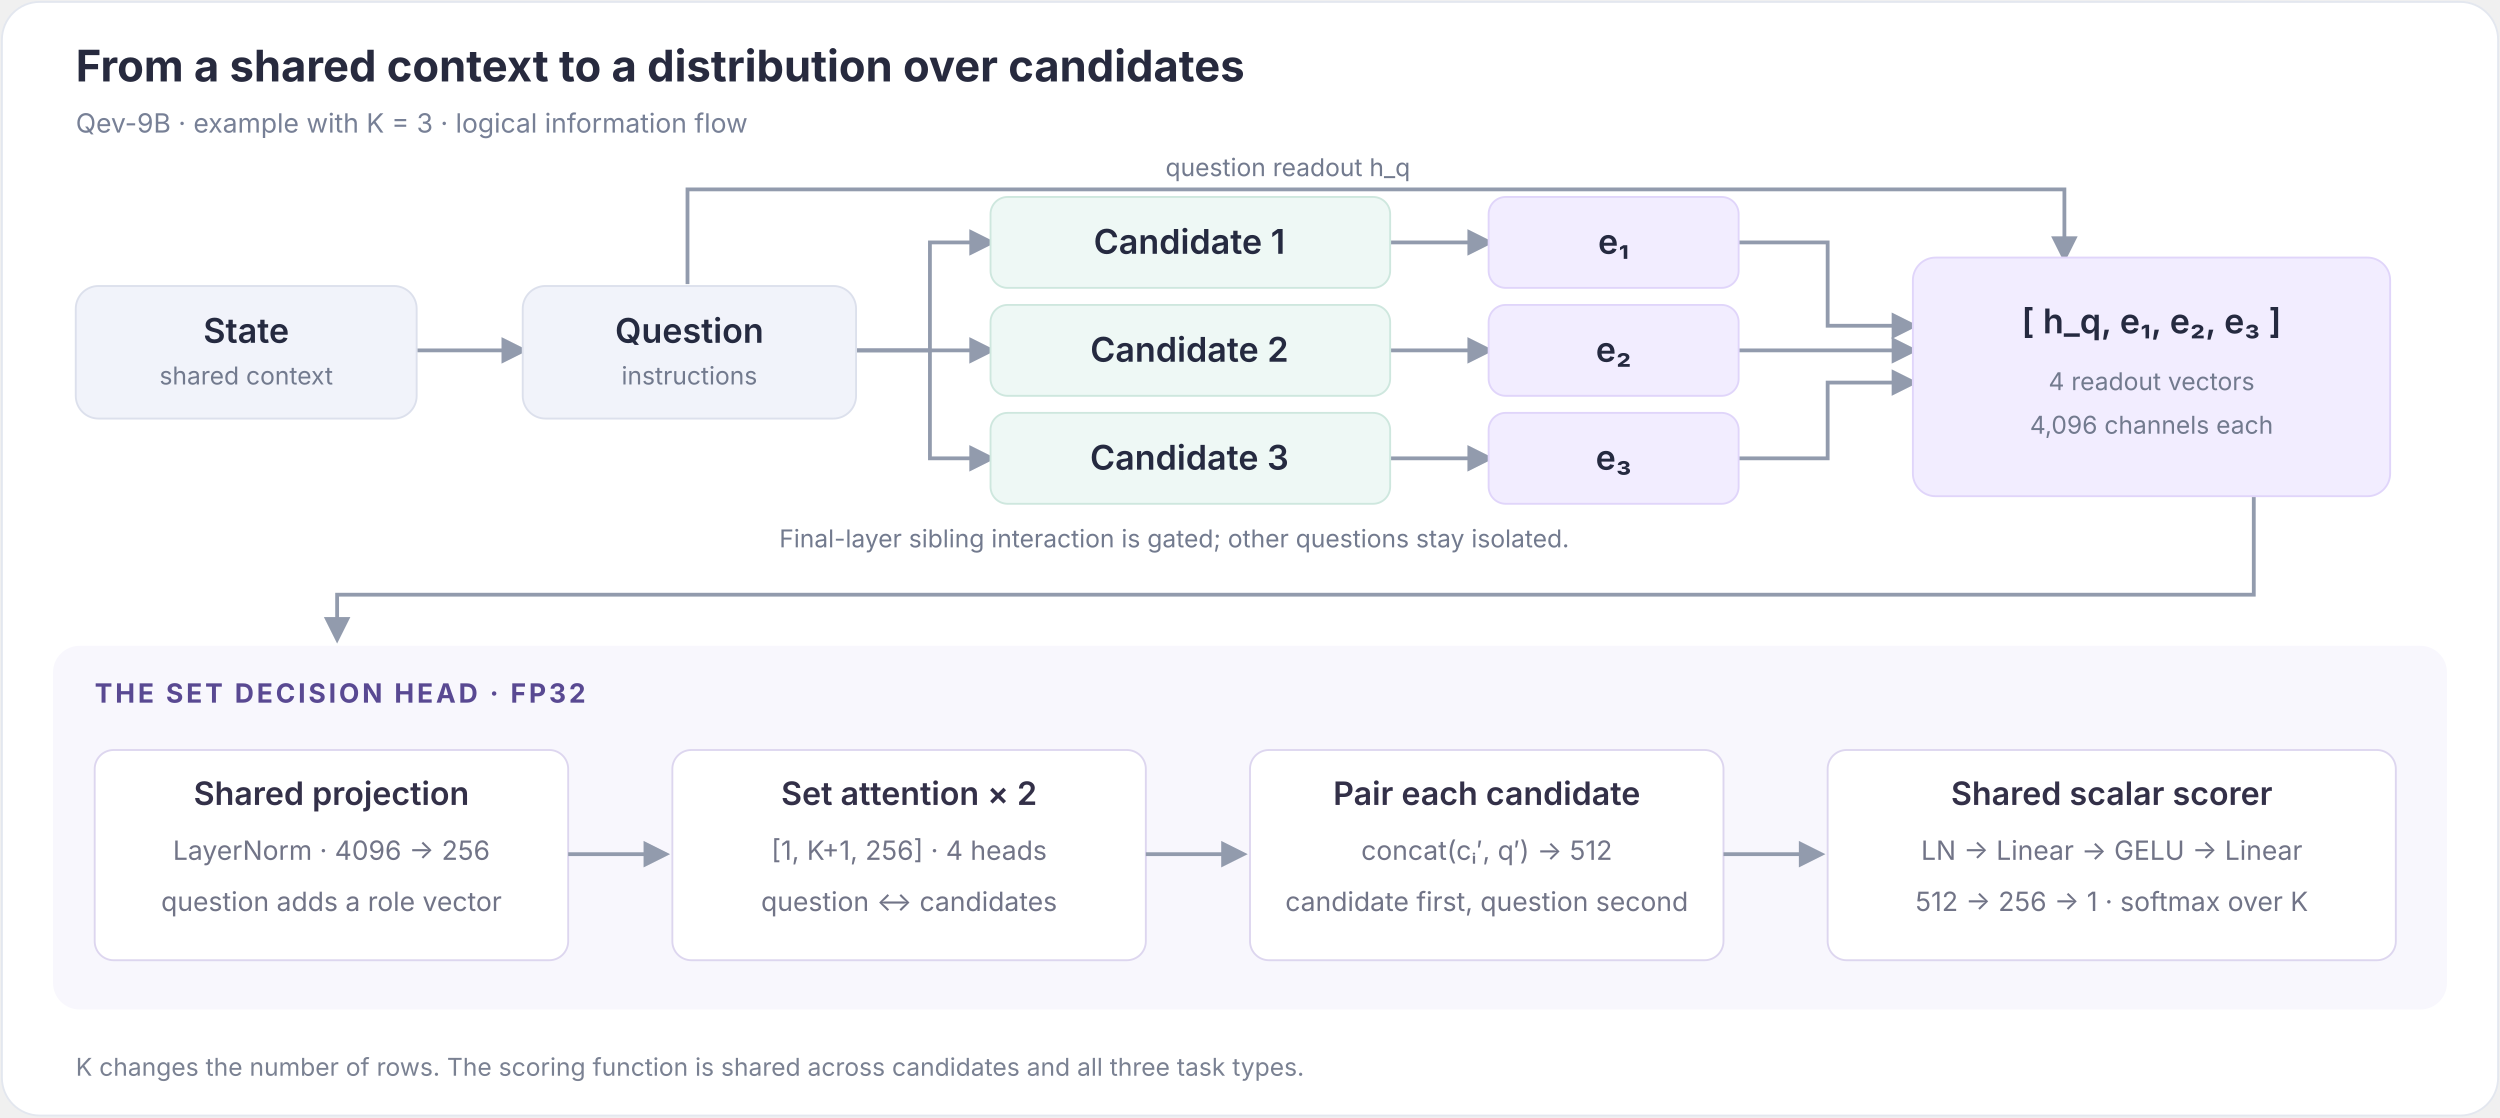
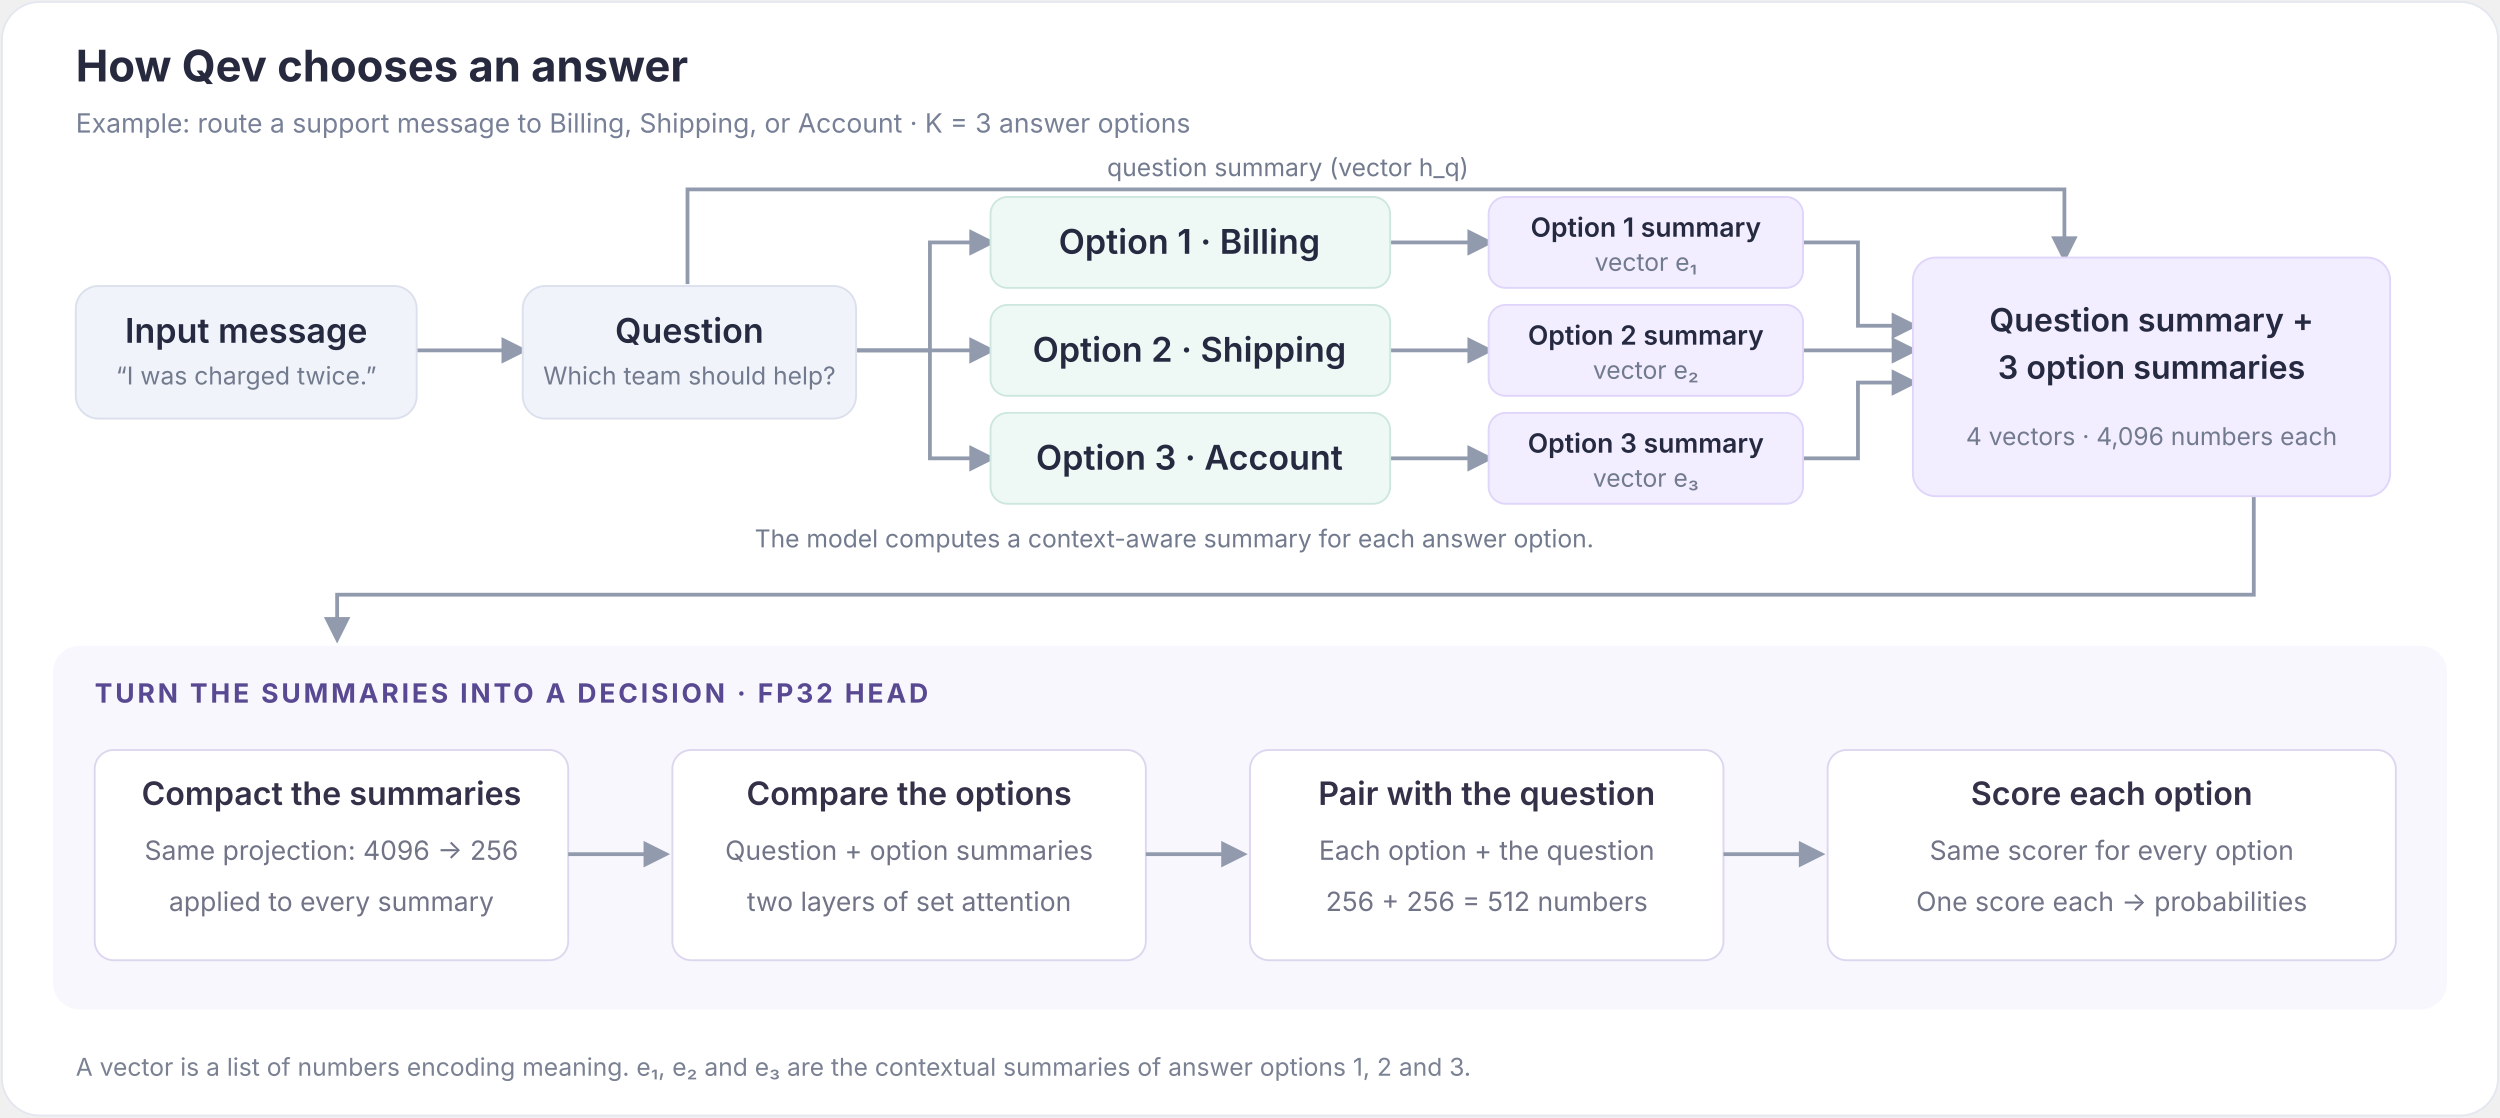
<svg xmlns="http://www.w3.org/2000/svg" width="1320" height="590" viewBox="0 0 1320 590" role="img" aria-labelledby="title desc">
  <defs>
-     <marker id="arrow" viewBox="0 0 10 10" refX="8" refY="5" markerWidth="7" markerHeight="7" orient="auto-start-reverse">
+     <marker id="arrow" viewBox="0 0 10 10" refX="8" refY="5" markerWidth="7" markerHeight="7" orient="auto">
      <path d="M0 0L10 5L0 10z" fill="#929bad" />
    </marker>
  </defs>
  <rect x="1" y="1" width="1318" height="588" rx="20" fill="#fff" stroke="#e3e7ef" />
  <g font-family="Inter,Segoe UI,Arial,sans-serif">
-     <text x="40" y="43" fill="#272a3e" font-size="23" font-weight="700">From a shared context to a distribution over candidates</text>
-     <text x="40" y="70" fill="#778096" font-size="14">Qev-9B · example with K = 3 · logical information flow</text>
+     <text x="40" y="43" fill="#272a3e" font-size="23" font-weight="700">How Qev chooses an answer</text>
+     <text x="40" y="70" fill="#778096" font-size="14">Example: route a support message to Billing, Shipping, or Account · K = 3 answer options</text>
    <g stroke="#929bad" stroke-width="2" fill="none" marker-end="url(#arrow)">
      <path d="M220 185H276" />
      <path d="M452 185H491V128H523" />
      <path d="M452 185H523" />
      <path d="M491 185V242H523" />
      <path d="M734 128H786" />
      <path d="M734 185H786" />
      <path d="M734 242H786" />
-       <path d="M918 128H965V172H1010" />
-       <path d="M918 185H1010" />
-       <path d="M918 242H965V202H1010" />
+       <path d="M952 128H981V172H1010" />
+       <path d="M952 185H1010" />
+       <path d="M952 242H981V202H1010" />
      <path d="M363 150V100H1090V136" />
      <path d="M1190 262V314H178V337" />
    </g>
    <g fill="#f1f3fa" stroke="#dce0ec">
      <rect x="40" y="151" width="180" height="70" rx="12" />
      <rect x="276" y="151" width="176" height="70" rx="12" />
    </g>
    <g fill="#eef8f5" stroke="#cee7de">
      <rect x="523" y="104" width="211" height="48" rx="9" />
      <rect x="523" y="161" width="211" height="48" rx="9" />
      <rect x="523" y="218" width="211" height="48" rx="9" />
    </g>
    <g fill="#f2edff" stroke="#e0d5fa">
-       <rect x="786" y="104" width="132" height="48" rx="9" />
-       <rect x="786" y="161" width="132" height="48" rx="9" />
-       <rect x="786" y="218" width="132" height="48" rx="9" />
+       <rect x="786" y="104" width="166" height="48" rx="9" />
+       <rect x="786" y="161" width="166" height="48" rx="9" />
+       <rect x="786" y="218" width="166" height="48" rx="9" />
      <rect x="1010" y="136" width="252" height="126" rx="12" />
    </g>
    <g fill="#252a40" font-size="18" font-weight="600" text-anchor="middle">
-       <text x="130" y="181">State</text>
+       <text x="130" y="181">Input message</text>
      <text x="364" y="181">Question</text>
-       <text x="628" y="134">Candidate 1</text>
-       <text x="628" y="191">Candidate 2</text>
-       <text x="628" y="248">Candidate 3</text>
-       <text x="852" y="134">e₁</text>
-       <text x="852" y="191">e₂</text>
-       <text x="852" y="248">e₃</text>
-       <text x="1136" y="176">[ h_q, e₁, e₂, e₃ ]</text>
+       <text x="628" y="134">Option 1 · Billing</text>
+       <text x="628" y="191">Option 2 · Shipping</text>
+       <text x="628" y="248">Option 3 · Account</text>
+       <text x="869" y="125" font-size="14">Option 1 summary</text>
+       <text x="869" y="182" font-size="14">Option 2 summary</text>
+       <text x="869" y="239" font-size="14">Option 3 summary</text>
+       <text x="1136" y="175" font-size="17">Question summary +</text>
+       <text x="1136" y="200" font-size="17">3 option summaries</text>
    </g>
    <g fill="#727a8e" font-size="13" text-anchor="middle">
-       <text x="130" y="203">shared context</text>
-       <text x="364" y="203">instructions</text>
-       <text x="680" y="93">question readout h_q</text>
-       <text x="1136" y="206">4 readout vectors</text>
-       <text x="1136" y="229">4,096 channels each</text>
-       <text x="620" y="289">Final-layer sibling interaction is gated; other questions stay isolated.</text>
+       <text x="130" y="203">“I was charged twice.”</text>
+       <text x="364" y="203">Which team should help?</text>
+       <text x="680" y="93">question summary (vector h_q)</text>
+       <text x="869" y="143">vector e₁</text>
+       <text x="869" y="200">vector e₂</text>
+       <text x="869" y="257">vector e₃</text>
+       <text x="1136" y="235">4 vectors · 4,096 numbers each</text>
+       <text x="620" y="289">The model computes a context-aware summary for each answer option.</text>
    </g>
    <rect x="28" y="341" width="1264" height="192" rx="14" fill="#f8f7fd" />
-     <text x="50" y="371" fill="#594992" font-size="14" font-weight="700" letter-spacing="1.5">THE SET DECISION HEAD · FP32</text>
+     <text x="50" y="371" fill="#594992" font-size="14" font-weight="700" letter-spacing="1.5">TURN THE SUMMARIES INTO A DECISION · FP32 HEAD</text>
    <g fill="#fff" stroke="#ddd6ef">
      <rect x="50" y="396" width="250" height="111" rx="10" />
      <rect x="355" y="396" width="250" height="111" rx="10" />
      <rect x="660" y="396" width="250" height="111" rx="10" />
      <rect x="965" y="396" width="300" height="111" rx="10" />
    </g>
    <g stroke="#929bad" stroke-width="2" marker-end="url(#arrow)">
      <path d="M300 451H351" />
      <path d="M605 451H656" />
      <path d="M910 451H961" />
    </g>
    <g fill="#333048" font-size="17" font-weight="600" text-anchor="middle">
-       <text x="175" y="425">Shared projection</text>
-       <text x="480" y="425">Set attention × 2</text>
-       <text x="785" y="425">Pair each candidate</text>
-       <text x="1115" y="425">Shared scalar scorer</text>
+       <text x="175" y="425">Compact the summaries</text>
+       <text x="480" y="425">Compare the options</text>
+       <text x="785" y="425">Pair with the question</text>
+       <text x="1115" y="425">Score each option</text>
    </g>
    <g fill="#717487" font-size="14" text-anchor="middle">
-       <text x="175" y="454">LayerNorm · 4096 → 256</text>
-       <text x="175" y="481">question adds a role vector</text>
-       <text x="480" y="454">[1, K+1, 256] · 4 heads</text>
-       <text x="480" y="481">question ↔ candidates</text>
-       <text x="785" y="454">concat(cᵢ′, q′) → 512</text>
-       <text x="785" y="481">candidate first, question second</text>
-       <text x="1115" y="454">LN → Linear → GELU → Linear</text>
-       <text x="1115" y="481">512 → 256 → 1 · softmax over K</text>
+       <text x="175" y="454">Same projection: 4096 → 256</text>
+       <text x="175" y="481">applied to every summary</text>
+       <text x="480" y="454">Question + option summaries</text>
+       <text x="480" y="481">two layers of set attention</text>
+       <text x="785" y="454">Each option + the question</text>
+       <text x="785" y="481">256 + 256 = 512 numbers</text>
+       <text x="1115" y="454">Same scorer for every option</text>
+       <text x="1115" y="481">One score each → probabilities</text>
    </g>
-     <text x="40" y="568" fill="#7a8192" font-size="13">K changes the number of rows. The scoring function is shared across candidates and all three task types.</text>
+     <text x="40" y="568" fill="#7a8192" font-size="13">A vector is a list of numbers encoding meaning. e₁, e₂ and e₃ are the contextual summaries of answer options 1, 2 and 3.</text>
  </g>
</svg>
